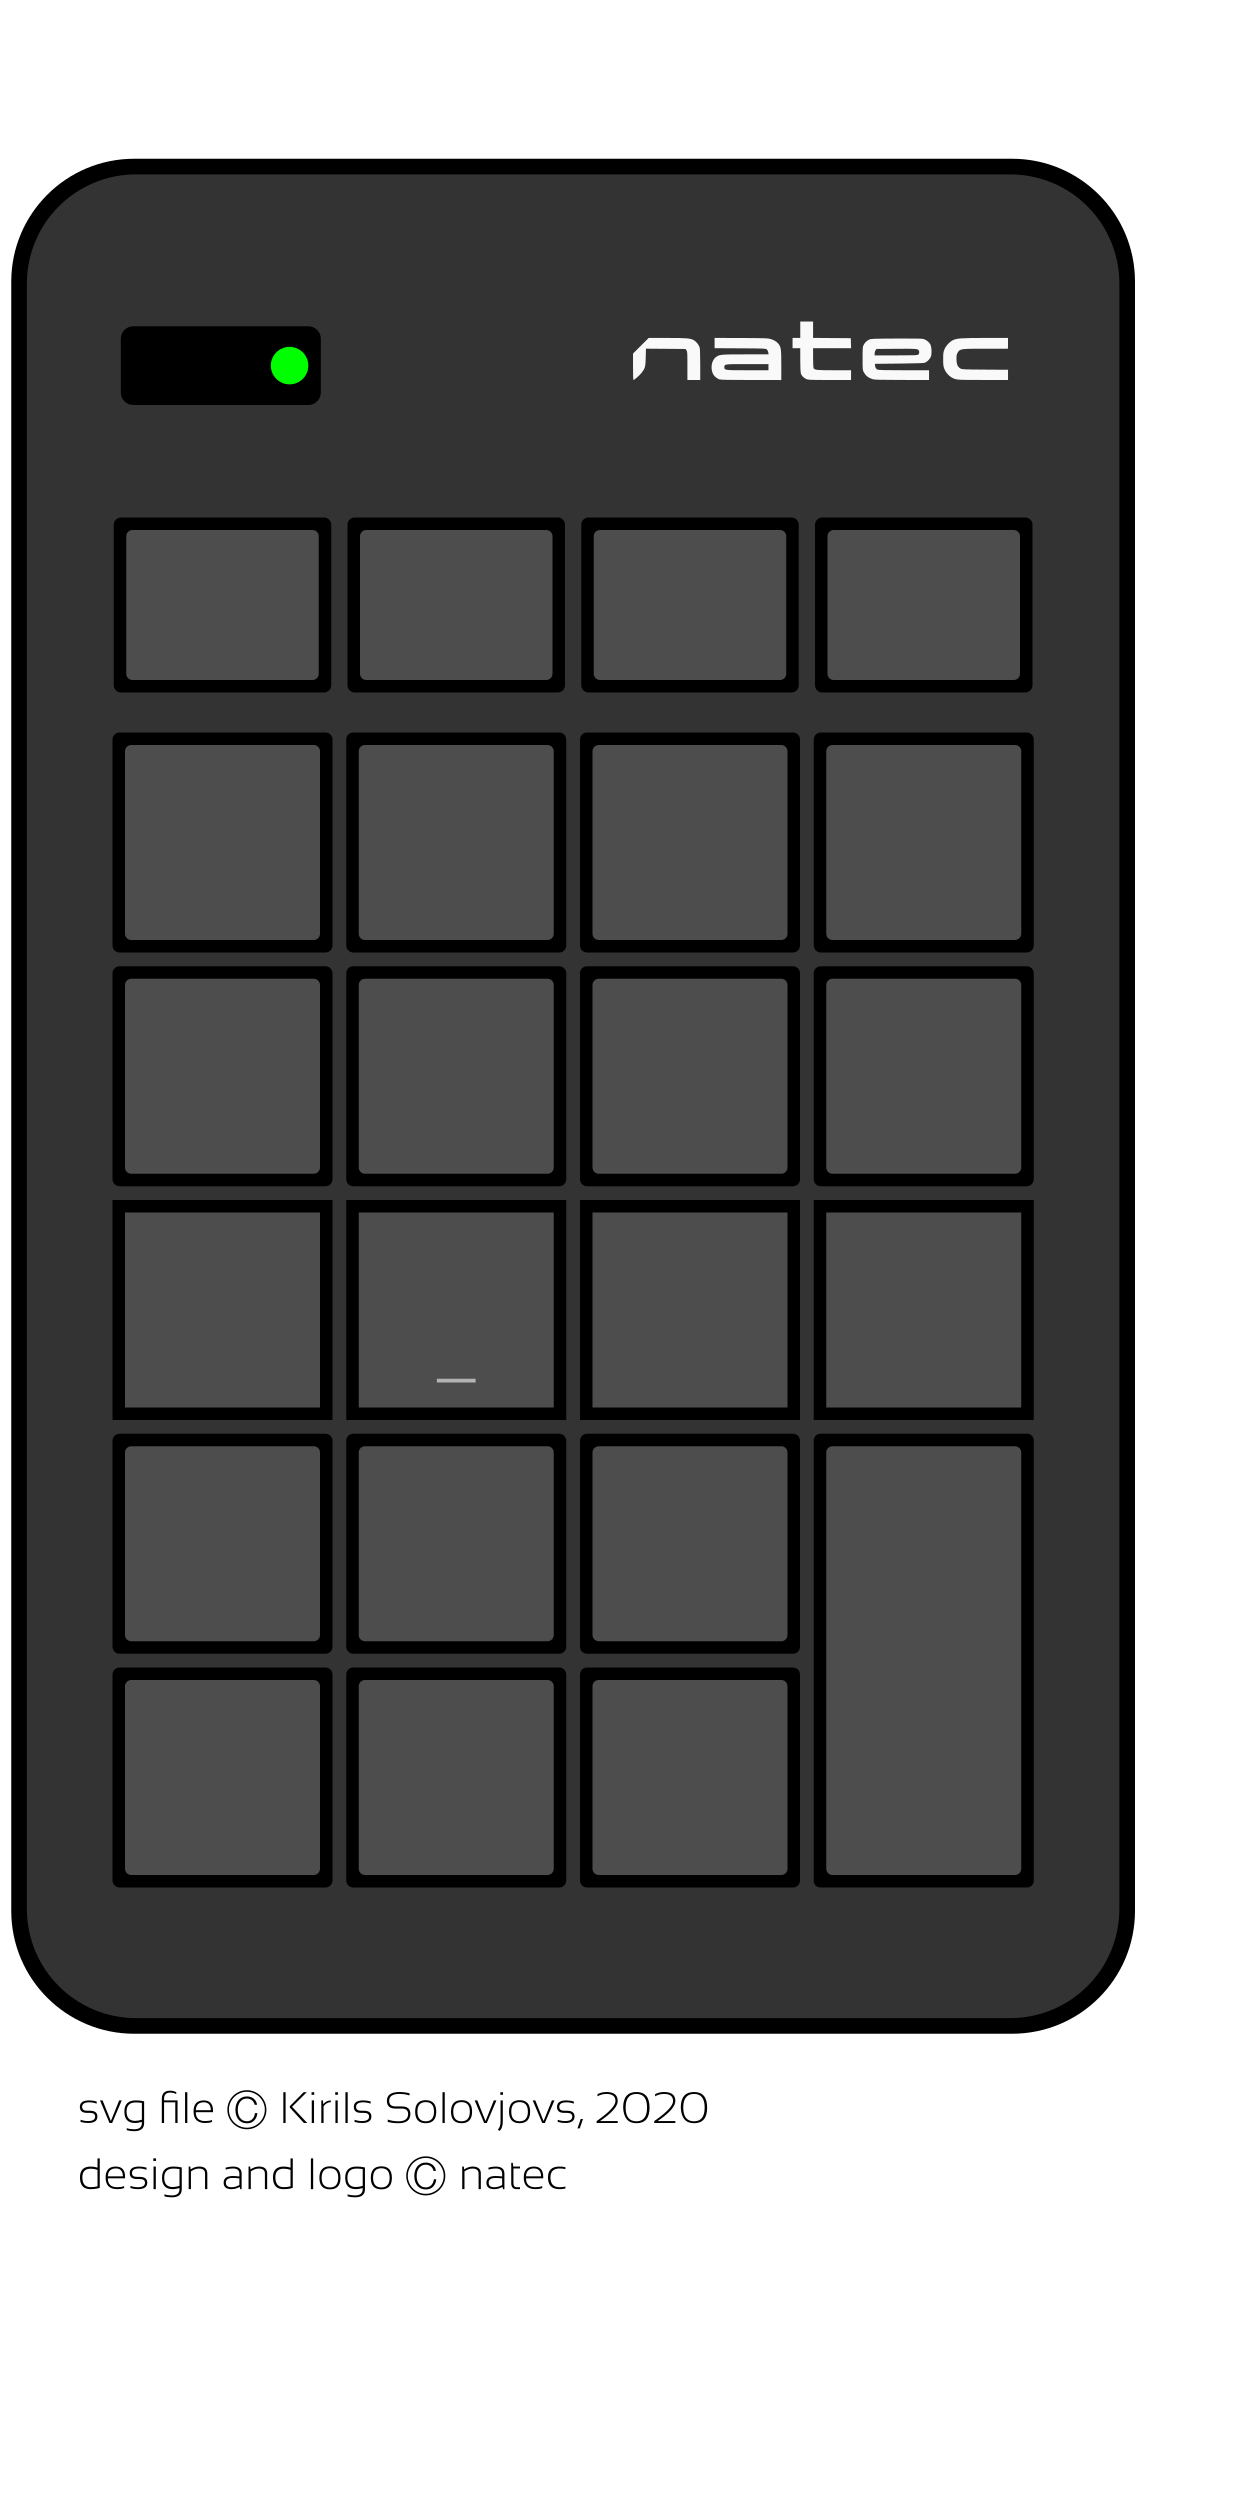
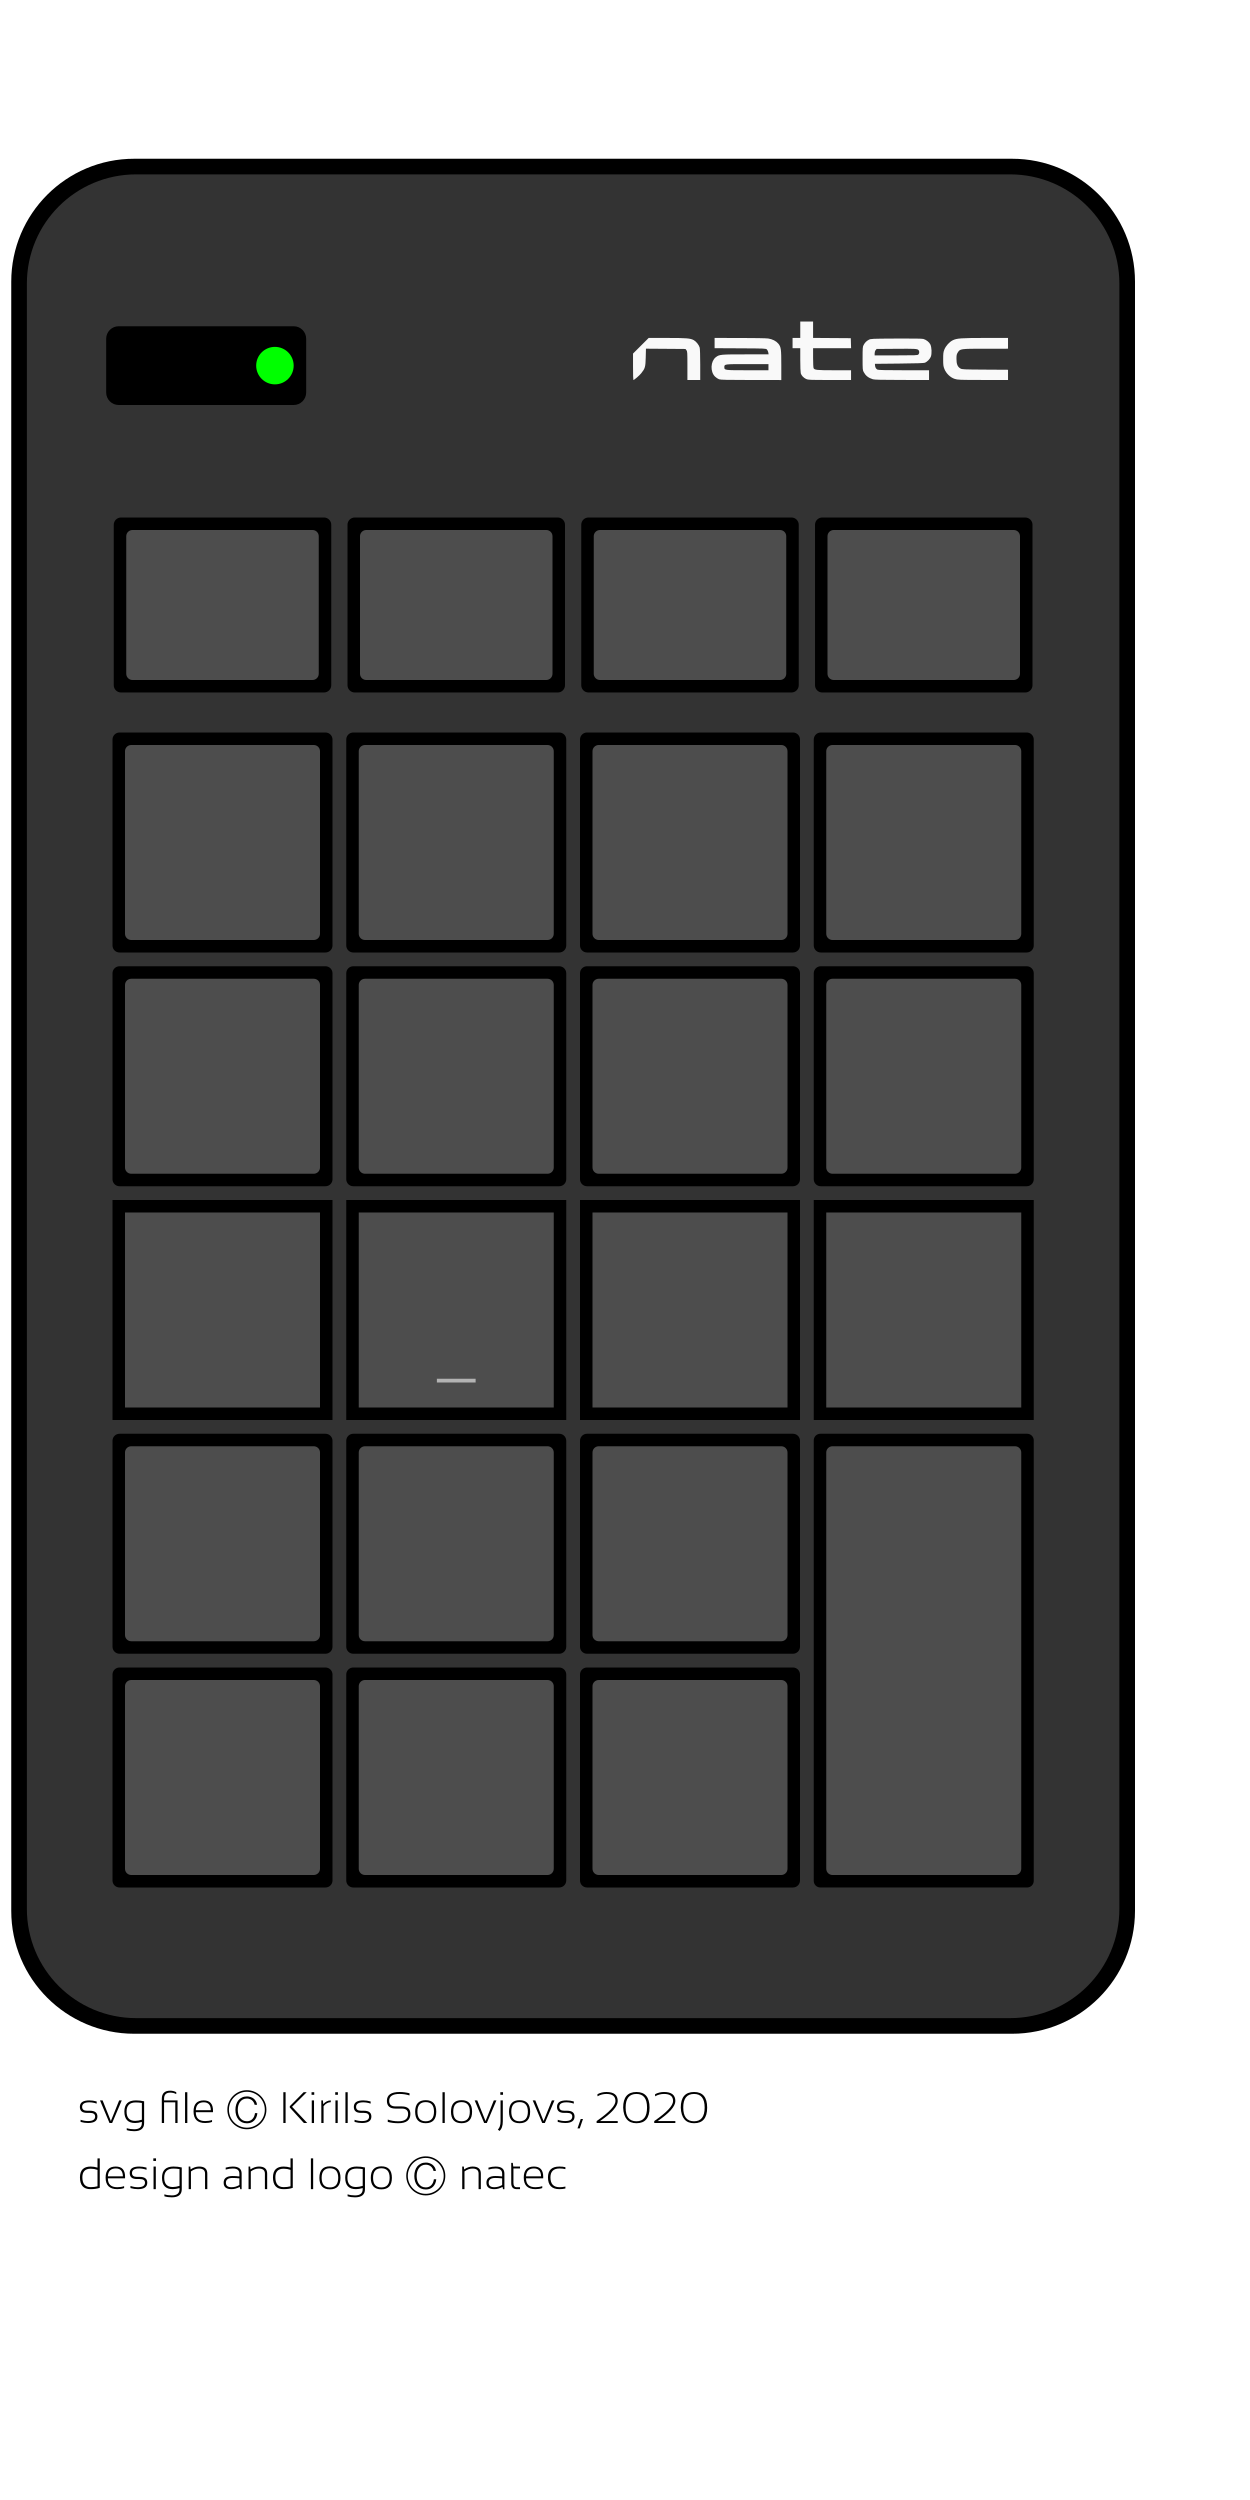
<svg xmlns="http://www.w3.org/2000/svg" width="100mm" height="200mm" viewBox="0 0 100 200" version="1.1" id="svg8">
  <defs id="defs2" />
  <g id="layer1" transform="translate(0,-97)">
    <rect style="opacity:1;fill:#000000;fill-opacity:1;stroke:none;stroke-width:1.557;stroke-linecap:round;stroke-miterlimit:4;stroke-dasharray:none;stroke-dashoffset:0;stroke-opacity:1" id="rect1064" width="89.9" height="150" x="0.9" y="109.7" ry="9.833" />
    <path style="opacity:1;fill:#333333;fill-opacity:1;stroke:none;stroke-width:1.522;stroke-linecap:round;stroke-miterlimit:4;stroke-dasharray:none;stroke-dashoffset:0;stroke-opacity:1" d="m 10.9,110.95 c -4.848,0 -8.75,3.903 -8.75,8.75 V 249.7 c 0,4.848 3.902,8.75 8.75,8.75 h 69.9 c 4.848,0 8.75,-3.902 8.75,-8.75 V 119.7 c 0,-4.848 -3.902,-8.75 -8.75,-8.75 z m -1.217,27.45 H 25.917 c 0.323,0 0.583,0.26 0.583,0.583 v 12.833 c 0,0.323 -0.26,0.583 -0.583,0.583 H 9.683 c -0.323,0 -0.583,-0.26 -0.583,-0.583 v -12.833 c 0,-0.323 0.26,-0.583 0.583,-0.583 z m 18.7,0 h 16.234 c 0.323,0 0.583,0.26 0.583,0.583 v 12.833 c 0,0.323 -0.26,0.583 -0.583,0.583 H 28.383 c -0.323,0 -0.583,-0.26 -0.583,-0.583 v -12.833 c 0,-0.323 0.26,-0.583 0.583,-0.583 z m 18.7,0 h 16.233 c 0.323,0 0.583,0.26 0.583,0.583 v 12.833 c 0,0.323 -0.26,0.583 -0.583,0.583 H 47.083 c -0.323,0 -0.583,-0.26 -0.583,-0.583 v -12.833 c 0,-0.323 0.26,-0.583 0.583,-0.583 z m 18.7,0 H 82.017 c 0.323,0 0.583,0.26 0.583,0.583 v 12.833 c 0,0.323 -0.26,0.583 -0.583,0.583 H 65.784 c -0.323,0 -0.583,-0.26 -0.583,-0.583 v -12.833 c 0,-0.323 0.26,-0.583 0.583,-0.583 z M 9.564,155.6 H 26.036 c 0.313,0 0.564,0.252 0.564,0.564 v 16.472 c 0,0.313 -0.251,0.564 -0.564,0.564 H 9.564 c -0.313,0 -0.564,-0.252 -0.564,-0.564 v -16.472 c 0,-0.313 0.252,-0.564 0.564,-0.564 z m 18.7,0 h 16.472 c 0.313,0 0.564,0.252 0.564,0.564 v 16.472 c 0,0.313 -0.252,0.564 -0.564,0.564 H 28.264 c -0.313,0 -0.564,-0.252 -0.564,-0.564 v -16.472 c 0,-0.313 0.251,-0.564 0.564,-0.564 z m 18.7,0 H 63.436 c 0.313,0 0.564,0.252 0.564,0.564 v 16.472 c 0,0.313 -0.252,0.564 -0.564,0.564 H 46.964 c -0.313,0 -0.564,-0.252 -0.564,-0.564 v -16.472 c 0,-0.313 0.252,-0.564 0.564,-0.564 z m 18.7,0 h 16.472 c 0.313,0 0.564,0.252 0.564,0.564 v 16.472 c 0,0.313 -0.251,0.564 -0.564,0.564 H 65.664 c -0.313,0 -0.564,-0.252 -0.564,-0.564 v -16.472 c 0,-0.313 0.252,-0.564 0.564,-0.564 z M 9.564,174.3 H 26.036 c 0.313,0 0.564,0.252 0.564,0.564 v 16.472 c 0,0.313 -0.251,0.564 -0.564,0.564 H 9.564 c -0.313,0 -0.564,-0.251 -0.564,-0.564 v -16.472 c 0,-0.313 0.252,-0.564 0.564,-0.564 z m 18.7,0 h 16.472 c 0.313,0 0.564,0.252 0.564,0.564 v 16.472 c 0,0.313 -0.252,0.564 -0.564,0.564 H 28.264 c -0.313,0 -0.564,-0.251 -0.564,-0.564 v -16.472 c 0,-0.313 0.251,-0.564 0.564,-0.564 z m 18.7,0 H 63.436 c 0.313,0 0.564,0.252 0.564,0.564 v 16.472 c 0,0.313 -0.252,0.564 -0.564,0.564 H 46.964 c -0.313,0 -0.564,-0.251 -0.564,-0.564 v -16.472 c 0,-0.313 0.252,-0.564 0.564,-0.564 z m 18.7,0 h 16.472 c 0.313,0 0.564,0.252 0.564,0.564 v 16.472 c 0,0.313 -0.251,0.564 -0.564,0.564 H 65.664 c -0.313,0 -0.564,-0.251 -0.564,-0.564 v -16.472 c 0,-0.313 0.252,-0.564 0.564,-0.564 z M 9,193 H 26.6 v 17.6 H 9 Z m 18.7,0 h 17.6 v 17.6 H 27.7 Z m 18.7,0 h 17.6 v 17.6 H 46.4 Z m 18.7,0 h 17.6 v 17.6 H 65.1 Z M 9.564,211.7 H 26.036 c 0.313,0 0.564,0.251 0.564,0.564 v 16.472 c 0,0.313 -0.251,0.564 -0.564,0.564 H 9.564 c -0.313,0 -0.564,-0.252 -0.564,-0.564 v -16.472 c 0,-0.313 0.252,-0.564 0.564,-0.564 z m 18.7,0 h 16.472 c 0.313,0 0.564,0.251 0.564,0.564 v 16.472 c 0,0.313 -0.252,0.564 -0.564,0.564 H 28.264 c -0.313,0 -0.564,-0.252 -0.564,-0.564 v -16.472 c 0,-0.313 0.251,-0.564 0.564,-0.564 z m 18.7,0 H 63.436 c 0.313,0 0.564,0.251 0.564,0.564 v 16.472 c 0,0.313 -0.252,0.564 -0.564,0.564 H 46.964 c -0.313,0 -0.564,-0.252 -0.564,-0.564 v -16.472 c 0,-0.313 0.252,-0.564 0.564,-0.564 z m 18.665,0 h 16.542 c 0.293,0 0.529,0.236 0.529,0.529 v 35.241 c 0,0.293 -0.236,0.529 -0.529,0.529 H 65.629 c -0.293,0 -0.529,-0.236 -0.529,-0.529 v -35.241 c 0,-0.293 0.236,-0.529 0.529,-0.529 z M 9.564,230.4 H 26.036 c 0.313,0 0.564,0.252 0.564,0.564 v 16.472 c 0,0.313 -0.251,0.564 -0.564,0.564 H 9.564 c -0.313,0 -0.564,-0.251 -0.564,-0.564 v -16.472 c 0,-0.313 0.252,-0.564 0.564,-0.564 z m 18.7,0 h 16.472 c 0.313,0 0.564,0.252 0.564,0.564 v 16.472 c 0,0.313 -0.252,0.564 -0.564,0.564 H 28.264 c -0.313,0 -0.564,-0.251 -0.564,-0.564 v -16.472 c 0,-0.313 0.251,-0.564 0.564,-0.564 z m 18.7,0 H 63.436 c 0.313,0 0.564,0.252 0.564,0.564 v 16.472 c 0,0.313 -0.252,0.564 -0.564,0.564 H 46.964 c -0.313,0 -0.564,-0.251 -0.564,-0.564 v -16.472 c 0,-0.313 0.252,-0.564 0.564,-0.564 z" id="rect1064-0" />
    <g id="g1104" style="fill:#4d4d4d" transform="translate(0,49.99995)">
      <g id="g1284" style="fill:#4d4d4d">
        <g id="g1253" style="fill:#4d4d4d">
          <rect ry="0.5" y="181.4" x="10" height="15.6" width="15.6" id="rect815" style="opacity:1;fill:#4d4d4d;fill-opacity:1;stroke:none;stroke-width:0.826;stroke-linecap:round;stroke-miterlimit:4;stroke-dasharray:none;stroke-dashoffset:0;stroke-opacity:1" />
          <rect ry="0.5" y="181.4" x="28.7" height="15.6" width="15.6" id="rect815-3" style="opacity:1;fill:#4d4d4d;fill-opacity:1;stroke:none;stroke-width:0.826;stroke-linecap:round;stroke-miterlimit:4;stroke-dasharray:none;stroke-dashoffset:0;stroke-opacity:1" />
          <rect ry="0.5" y="181.4" x="47.4" height="15.6" width="15.6" id="rect815-6" style="opacity:1;fill:#4d4d4d;fill-opacity:1;stroke:none;stroke-width:0.826;stroke-linecap:round;stroke-miterlimit:4;stroke-dasharray:none;stroke-dashoffset:0;stroke-opacity:1" />
        </g>
        <rect style="opacity:1;fill:#4d4d4d;fill-opacity:1;stroke:none;stroke-width:1.225;stroke-linecap:round;stroke-miterlimit:4;stroke-dasharray:none;stroke-dashoffset:0;stroke-opacity:1" id="rect815-7" width="15.6" height="34.3" x="66.1" y="162.7" ry="0.5" />
        <g id="g1248" style="fill:#4d4d4d">
          <rect ry="0.5" y="162.7" x="10" height="15.6" width="15.6" id="rect815-5" style="opacity:1;fill:#4d4d4d;fill-opacity:1;stroke:none;stroke-width:0.826;stroke-linecap:round;stroke-miterlimit:4;stroke-dasharray:none;stroke-dashoffset:0;stroke-opacity:1" />
          <rect ry="0.5" y="162.7" x="28.7" height="15.6" width="15.6" id="rect815-3-3" style="opacity:1;fill:#4d4d4d;fill-opacity:1;stroke:none;stroke-width:0.826;stroke-linecap:round;stroke-miterlimit:4;stroke-dasharray:none;stroke-dashoffset:0;stroke-opacity:1" />
          <rect ry="0.5" y="162.7" x="47.4" height="15.6" width="15.6" id="rect815-6-5" style="opacity:1;fill:#4d4d4d;fill-opacity:1;stroke:none;stroke-width:0.826;stroke-linecap:round;stroke-miterlimit:4;stroke-dasharray:none;stroke-dashoffset:0;stroke-opacity:1" />
        </g>
        <g style="fill:#4d4d4d" id="g938">
          <rect y="144" x="10" height="15.6" width="15.6" id="rect815-5-2" style="opacity:1;fill:#4d4d4d;fill-opacity:1;stroke:none;stroke-width:0.826;stroke-linecap:round;stroke-miterlimit:4;stroke-dasharray:none;stroke-dashoffset:0;stroke-opacity:1" />
          <rect y="144" x="28.7" height="15.6" width="15.6" id="rect815-3-3-9" style="opacity:1;fill:#4d4d4d;fill-opacity:1;stroke:none;stroke-width:0.826;stroke-linecap:round;stroke-miterlimit:4;stroke-dasharray:none;stroke-dashoffset:0;stroke-opacity:1" />
          <rect y="144" x="47.4" height="15.6" width="15.6" id="rect815-6-5-1" style="opacity:1;fill:#4d4d4d;fill-opacity:1;stroke:none;stroke-width:0.826;stroke-linecap:round;stroke-miterlimit:4;stroke-dasharray:none;stroke-dashoffset:0;stroke-opacity:1" />
          <rect y="144" x="66.1" height="15.6" width="15.6" id="rect815-6-2" style="opacity:1;fill:#4d4d4d;fill-opacity:1;stroke:none;stroke-width:0.826;stroke-linecap:round;stroke-miterlimit:4;stroke-dasharray:none;stroke-dashoffset:0;stroke-opacity:1" />
        </g>
        <g id="g1243" style="fill:#4d4d4d">
          <rect ry="0.5" y="125.3" x="10" height="15.6" width="15.6" id="rect815-5-2-0" style="opacity:1;fill:#4d4d4d;fill-opacity:1;stroke:none;stroke-width:0.826;stroke-linecap:round;stroke-miterlimit:4;stroke-dasharray:none;stroke-dashoffset:0;stroke-opacity:1" />
          <rect ry="0.5" y="125.3" x="28.7" height="15.6" width="15.6" id="rect815-3-3-9-9" style="opacity:1;fill:#4d4d4d;fill-opacity:1;stroke:none;stroke-width:0.826;stroke-linecap:round;stroke-miterlimit:4;stroke-dasharray:none;stroke-dashoffset:0;stroke-opacity:1" />
          <rect ry="0.5" y="125.3" x="47.4" height="15.6" width="15.6" id="rect815-6-5-1-3" style="opacity:1;fill:#4d4d4d;fill-opacity:1;stroke:none;stroke-width:0.826;stroke-linecap:round;stroke-miterlimit:4;stroke-dasharray:none;stroke-dashoffset:0;stroke-opacity:1" />
          <rect ry="0.5" y="125.3" x="66.1" height="15.6" width="15.6" id="rect815-6-2-6" style="opacity:1;fill:#4d4d4d;fill-opacity:1;stroke:none;stroke-width:0.826;stroke-linecap:round;stroke-miterlimit:4;stroke-dasharray:none;stroke-dashoffset:0;stroke-opacity:1" />
        </g>
        <g id="g1237" style="fill:#4d4d4d">
          <rect ry="0.5" y="106.6" x="10" height="15.6" width="15.6" id="rect815-5-2-6" style="opacity:1;fill:#4d4d4d;fill-opacity:1;stroke:none;stroke-width:0.826;stroke-linecap:round;stroke-miterlimit:4;stroke-dasharray:none;stroke-dashoffset:0;stroke-opacity:1" />
          <rect ry="0.5" y="106.6" x="28.7" height="15.6" width="15.6" id="rect815-3-3-9-2" style="opacity:1;fill:#4d4d4d;fill-opacity:1;stroke:none;stroke-width:0.826;stroke-linecap:round;stroke-miterlimit:4;stroke-dasharray:none;stroke-dashoffset:0;stroke-opacity:1" />
          <rect ry="0.5" y="106.6" x="47.4" height="15.6" width="15.6" id="rect815-6-5-1-6" style="opacity:1;fill:#4d4d4d;fill-opacity:1;stroke:none;stroke-width:0.826;stroke-linecap:round;stroke-miterlimit:4;stroke-dasharray:none;stroke-dashoffset:0;stroke-opacity:1" />
          <rect ry="0.5" y="106.6" x="66.1" height="15.6" width="15.6" id="rect815-6-2-1" style="opacity:1;fill:#4d4d4d;fill-opacity:1;stroke:none;stroke-width:0.826;stroke-linecap:round;stroke-miterlimit:4;stroke-dasharray:none;stroke-dashoffset:0;stroke-opacity:1" />
        </g>
        <g id="g1231" style="fill:#4d4d4d">
          <rect ry="0.5" y="89.4" x="10.1" height="12" width="15.4" id="rect815-5-2-6-8" style="opacity:1;fill:#4d4d4d;fill-opacity:1;stroke:none;stroke-width:0.72;stroke-linecap:round;stroke-miterlimit:4;stroke-dasharray:none;stroke-dashoffset:0;stroke-opacity:1" />
          <rect ry="0.5" y="89.4" x="28.8" height="12" width="15.4" id="rect815-5-2-6-8-7" style="opacity:1;fill:#4d4d4d;fill-opacity:1;stroke:none;stroke-width:0.72;stroke-linecap:round;stroke-miterlimit:4;stroke-dasharray:none;stroke-dashoffset:0;stroke-opacity:1" />
          <rect ry="0.5" y="89.4" x="47.5" height="12" width="15.4" id="rect815-5-2-6-8-9" style="opacity:1;fill:#4d4d4d;fill-opacity:1;stroke:none;stroke-width:0.72;stroke-linecap:round;stroke-miterlimit:4;stroke-dasharray:none;stroke-dashoffset:0;stroke-opacity:1" />
          <rect ry="0.5" y="89.4" x="66.2" height="12" width="15.4" id="rect815-5-2-6-8-2" style="opacity:1;fill:#4d4d4d;fill-opacity:1;stroke:none;stroke-width:0.72;stroke-linecap:round;stroke-miterlimit:4;stroke-dasharray:none;stroke-dashoffset:0;stroke-opacity:1" />
        </g>
      </g>
    </g>
    <path style="fill:#f9f9f9;stroke-width:0.041" d="m 50.642,126.343 v -1.057 l 0.626,-0.625 0.626,-0.625 h 1.474 c 1.552,0 1.868,0.026 2.137,0.177 0.193,0.108 0.412,0.384 0.47,0.593 0.025,0.089 0.043,0.659 0.043,1.374 l 1.56e-4,1.221 h -0.513 -0.513 v -1.145 c 0,-1.066 -0.005,-1.151 -0.078,-1.241 l -0.078,-0.097 -1.58,-0.012 -1.58,-0.012 -0.017,0.689 c -0.019,0.777 -0.05,0.888 -0.355,1.272 -0.151,0.19 -0.564,0.545 -0.635,0.545 -0.015,0 -0.027,-0.476 -0.027,-1.057 z m 6.879,0.997 c -0.088,-0.031 -0.232,-0.127 -0.32,-0.213 -0.397,-0.388 -0.361,-1.227 0.067,-1.553 0.283,-0.216 0.374,-0.225 2.374,-0.225 h 1.846 l -0.025,-0.151 c -0.014,-0.083 -0.063,-0.189 -0.109,-0.236 -0.083,-0.083 -0.127,-0.085 -2.135,-0.096 l -2.051,-0.011 v -0.409 -0.409 l 2.001,7.8e-4 c 1.108,4.7e-4 2.127,0.019 2.284,0.042 0.334,0.048 0.641,0.203 0.81,0.408 0.218,0.263 0.241,0.429 0.241,1.732 v 1.183 l -2.411,-0.002 c -1.946,-0.001 -2.442,-0.013 -2.57,-0.059 z m 3.956,-0.966 v -0.246 h -1.69 c -1.86,0 -1.84,-0.003 -1.84,0.25 0,0.24 0.014,0.242 1.856,0.242 h 1.673 z m 3.016,0.948 c -0.209,-0.097 -0.38,-0.279 -0.432,-0.459 -0.022,-0.077 -0.04,-0.561 -0.04,-1.074 v -0.934 H 63.713 63.405 v -0.41 -0.41 h 0.308 0.308 v -0.657 -0.657 h 0.513 0.513 v 0.656 0.656 l 1.508,0.011 1.508,0.011 0.012,0.4 0.012,0.4 h -1.52 -1.52 v 0.762 c 0,0.419 0.018,0.796 0.04,0.837 0.079,0.148 0.259,0.166 1.649,0.166 h 1.348 v 0.39 0.39 l -1.713,-9.5e-4 c -1.58,-7.8e-4 -1.726,-0.007 -1.878,-0.077 z m 5.335,0.02 c -0.359,-0.114 -0.575,-0.284 -0.733,-0.578 -0.083,-0.155 -0.088,-0.222 -0.088,-1.088 0,-0.823 0.008,-0.939 0.077,-1.067 0.108,-0.202 0.226,-0.322 0.416,-0.425 0.161,-0.086 0.206,-0.089 2.186,-0.1 1.299,-0.007 2.078,0.003 2.179,0.031 0.225,0.06 0.472,0.253 0.562,0.438 0.11,0.225 0.131,0.744 0.041,0.98 -0.071,0.185 -0.277,0.398 -0.468,0.484 -0.076,0.034 -0.686,0.055 -2.058,0.069 l -1.949,0.021 0.009,0.123 c 0.012,0.169 0.084,0.29 0.203,0.344 0.069,0.031 0.724,0.046 2.109,0.046 h 2.009 v 0.39 0.39 l -2.165,-0.003 c -1.625,-0.002 -2.206,-0.016 -2.329,-0.055 z m 3.639,-1.98 c 0.091,-0.083 0.098,-0.273 0.012,-0.358 -0.103,-0.103 -0.261,-0.112 -1.839,-0.099 l -1.512,0.012 -0.078,0.097 c -0.047,0.058 -0.078,0.161 -0.078,0.257 v 0.16 h 1.71 c 1.534,0 1.718,-0.007 1.785,-0.068 z m 2.91,1.95 c -0.347,-0.11 -0.683,-0.433 -0.826,-0.795 -0.085,-0.215 -0.098,-0.314 -0.098,-0.779 0,-0.458 0.013,-0.566 0.093,-0.768 0.12,-0.301 0.404,-0.616 0.676,-0.749 0.326,-0.16 0.676,-0.184 2.624,-0.186 l 1.795,-0.001 v 0.431 0.431 l -1.795,9.5e-4 c -2.033,0.001 -2.037,0.002 -2.23,0.312 -0.084,0.135 -0.099,0.211 -0.099,0.508 0,0.411 0.089,0.628 0.312,0.759 0.133,0.078 0.225,0.083 1.976,0.094 l 1.837,0.012 v 0.409 0.409 l -2.001,-0.002 c -1.894,-0.002 -2.015,-0.007 -2.264,-0.086 z" id="path1132" />
-     <rect style="opacity:1;fill:#000000;fill-opacity:1;stroke:none;stroke-width:1.307;stroke-linecap:round;stroke-miterlimit:4;stroke-dasharray:none;stroke-dashoffset:0;stroke-opacity:1" id="rect1134" width="16" height="6.3" x="9.666" y="123.1" ry="1" />
+     <rect style="opacity:1;fill:#000000;fill-opacity:1;stroke:none;stroke-width:1.307;stroke-linecap:round;stroke-miterlimit:4;stroke-dasharray:none;stroke-dashoffset:0;stroke-opacity:1" id="rect1134" width="16" height="6.3" x="8.494" y="123.1" ry="1" />
    <g aria-label="svg file Ⓒ Kirils Solovjovs, 2020 design and logo Ⓒ natec" style="font-style:normal;font-weight:normal;font-size:10.583px;line-height:100%;font-family:sans-serif;text-align:center;letter-spacing:0px;word-spacing:0px;text-anchor:middle;fill:#000000;fill-opacity:1;stroke:none;stroke-width:0.265px;stroke-linecap:butt;stroke-linejoin:miter;stroke-opacity:1" id="text1138" transform="translate(2.004522,20.86757)">
      <g id="g1400">
        <g id="g1448" transform="translate(-112.6369,49.70387)">
          <path d="m 117.08,196.183 v -0.172 q 0.301,0.103 0.593,0.103 0.57,0 0.57,-0.362 0,-0.293 -0.422,-0.293 h -0.231 q -0.568,0 -0.568,-0.482 0,-0.517 0.753,-0.517 0.289,0 0.591,0.086 v 0.172 q -0.301,-0.103 -0.591,-0.103 -0.572,0 -0.572,0.362 0,0.31 0.388,0.31 h 0.231 q 0.603,0 0.603,0.465 0,0.517 -0.751,0.517 -0.291,0 -0.593,-0.086 z" style="font-style:normal;font-variant:normal;font-weight:normal;font-stretch:normal;font-size:3.528px;line-height:0px;font-family:'Sansation Light';-inkscape-font-specification:'Sansation Light, ';text-align:start;text-anchor:start;stroke-width:0.265px" id="path1261" />
          <path d="m 118.633,194.461 h 0.207 l 0.661,1.652 0.665,-1.652 h 0.207 l -0.77,1.809 h -0.21 z" style="font-style:normal;font-variant:normal;font-weight:normal;font-stretch:normal;font-size:3.528px;line-height:0px;font-family:'Sansation Light';-inkscape-font-specification:'Sansation Light, ';text-align:start;text-anchor:start;stroke-width:0.265px" id="path1263" />
          <path d="m 121.982,194.664 q -0.25,-0.041 -0.491,-0.041 -0.732,0 -0.732,0.729 0,0.746 0.684,0.746 0.248,0 0.539,-0.093 z m 0.181,1.605 q 0,0.655 -0.798,0.655 -0.334,0 -0.593,-0.086 v -0.155 q 0.264,0.086 0.596,0.086 0.613,0 0.613,-0.5 v -0.086 q -0.307,0.086 -0.541,0.086 -0.858,0 -0.858,-0.915 0,-0.894 0.922,-0.894 0.35,0 0.658,0.074 z" style="font-style:normal;font-variant:normal;font-weight:normal;font-stretch:normal;font-size:3.528px;line-height:0px;font-family:'Sansation Light';-inkscape-font-specification:'Sansation Light, ';text-align:start;text-anchor:start;stroke-width:0.265px" id="path1265" />
          <path d="m 124.836,194.461 v 1.809 h -0.181 v -1.654 h -0.897 v 1.654 h -0.181 v -1.931 q 0,-0.656 0.675,-0.656 0.257,0 0.481,0.121 v 0.155 q -0.214,-0.121 -0.482,-0.121 -0.493,0 -0.493,0.487 v 0.136 z" style="font-style:normal;font-variant:normal;font-weight:normal;font-stretch:normal;font-size:3.528px;line-height:0px;font-family:'Sansation Light';-inkscape-font-specification:'Sansation Light, ';text-align:start;text-anchor:start;stroke-width:0.265px" id="path1267" />
          <path d="m 125.618,193.806 v 2.463 h -0.181 v -2.463 z" style="font-style:normal;font-variant:normal;font-weight:normal;font-stretch:normal;font-size:3.528px;line-height:0px;font-family:'Sansation Light';-inkscape-font-specification:'Sansation Light, ';text-align:start;text-anchor:start;stroke-width:0.265px" id="path1269" />
          <path d="m 126.931,194.461 q 0.742,0 0.742,0.822 0,0.059 -0.003,0.122 h -1.373 q 0,0.71 0.751,0.71 0.308,0 0.548,-0.086 v 0.155 q -0.239,0.086 -0.548,0.086 -0.932,0 -0.932,-0.925 0,-0.884 0.815,-0.884 z m -0.634,0.782 h 1.202 q -0.01,-0.63 -0.568,-0.63 -0.603,0 -0.634,0.63 z" style="font-style:normal;font-variant:normal;font-weight:normal;font-stretch:normal;font-size:3.528px;line-height:0px;font-family:'Sansation Light';-inkscape-font-specification:'Sansation Light, ';text-align:start;text-anchor:start;stroke-width:0.265px" id="path1271" />
          <path d="m 131.222,195.479 q -0.018,0.187 -0.085,0.339 -0.067,0.148 -0.173,0.254 -0.106,0.106 -0.25,0.166 -0.145,0.056 -0.321,0.056 -0.229,0 -0.402,-0.081 -0.173,-0.085 -0.289,-0.229 -0.116,-0.145 -0.176,-0.339 -0.06,-0.198 -0.06,-0.427 0,-0.226 0.06,-0.423 0.06,-0.198 0.176,-0.342 0.12,-0.145 0.293,-0.226 0.173,-0.085 0.399,-0.085 0.145,0 0.279,0.046 0.138,0.042 0.247,0.127 0.109,0.085 0.183,0.212 0.074,0.123 0.092,0.286 h -0.191 q -0.025,-0.12 -0.085,-0.212 -0.056,-0.095 -0.138,-0.159 -0.081,-0.064 -0.18,-0.095 -0.099,-0.035 -0.208,-0.035 -0.198,0 -0.339,0.078 -0.138,0.078 -0.229,0.208 -0.088,0.127 -0.131,0.289 -0.039,0.162 -0.039,0.332 0,0.169 0.039,0.335 0.042,0.162 0.131,0.289 0.088,0.127 0.229,0.208 0.141,0.078 0.339,0.078 0.138,0 0.247,-0.049 0.113,-0.049 0.194,-0.138 0.081,-0.088 0.131,-0.205 0.049,-0.12 0.067,-0.258 z m 0.596,-0.272 q 0,-0.296 -0.113,-0.557 -0.113,-0.265 -0.307,-0.459 -0.194,-0.194 -0.459,-0.307 -0.261,-0.113 -0.557,-0.113 -0.296,0 -0.561,0.113 -0.261,0.113 -0.455,0.307 -0.194,0.194 -0.307,0.459 -0.113,0.261 -0.113,0.557 0,0.296 0.113,0.561 0.113,0.261 0.307,0.455 0.194,0.194 0.455,0.307 0.265,0.113 0.561,0.113 0.296,0 0.557,-0.113 0.265,-0.113 0.459,-0.307 0.194,-0.194 0.307,-0.455 0.113,-0.265 0.113,-0.561 z m 0.127,0 q 0,0.325 -0.123,0.61 -0.123,0.282 -0.335,0.494 -0.212,0.212 -0.497,0.335 -0.282,0.123 -0.607,0.123 -0.325,0 -0.61,-0.123 -0.282,-0.123 -0.494,-0.335 -0.212,-0.212 -0.335,-0.494 -0.123,-0.286 -0.123,-0.61 0,-0.325 0.123,-0.607 0.123,-0.286 0.335,-0.497 0.212,-0.212 0.494,-0.335 0.286,-0.123 0.61,-0.123 0.325,0 0.607,0.123 0.286,0.123 0.497,0.335 0.212,0.212 0.335,0.497 0.123,0.282 0.123,0.607 z" style="font-style:normal;font-variant:normal;font-weight:normal;font-stretch:normal;font-size:3.528px;line-height:0px;font-family:'Sansation Light';-inkscape-font-specification:'Sansation Light, ';text-align:start;text-anchor:start;stroke-width:0.265px" id="path1273" />
          <path d="m 133.48,193.806 v 2.463 h -0.181 v -2.463 z m 1.69,0 -1.173,1.166 1.214,1.297 h -0.27 l -1.125,-1.237 v -0.107 l 1.106,-1.12 z" style="font-style:normal;font-variant:normal;font-weight:normal;font-stretch:normal;font-size:3.528px;line-height:0px;font-family:'Sansation Light';-inkscape-font-specification:'Sansation Light, ';text-align:start;text-anchor:start;stroke-width:0.265px" id="path1275" />
          <path d="m 135.771,193.806 v 0.207 h -0.215 v -0.207 z m -0.017,0.655 v 1.809 h -0.181 v -1.809 z" style="font-style:normal;font-variant:normal;font-weight:normal;font-stretch:normal;font-size:3.528px;line-height:0px;font-family:'Sansation Light';-inkscape-font-specification:'Sansation Light, ';text-align:start;text-anchor:start;stroke-width:0.265px" id="path1277" />
          <path d="m 136.338,196.269 v -1.809 h 0.129 l 0.022,0.3 q 0.272,-0.3 0.606,-0.3 v 0.145 q -0.324,0 -0.577,0.315 v 1.349 z" style="font-style:normal;font-variant:normal;font-weight:normal;font-stretch:normal;font-size:3.528px;line-height:0px;font-family:'Sansation Light';-inkscape-font-specification:'Sansation Light, ';text-align:start;text-anchor:start;stroke-width:0.265px" id="path1279" />
          <path d="m 137.666,193.806 v 0.207 h -0.215 v -0.207 z m -0.017,0.655 v 1.809 h -0.181 v -1.809 z" style="font-style:normal;font-variant:normal;font-weight:normal;font-stretch:normal;font-size:3.528px;line-height:0px;font-family:'Sansation Light';-inkscape-font-specification:'Sansation Light, ';text-align:start;text-anchor:start;stroke-width:0.265px" id="path1281" />
          <path d="m 138.448,193.806 v 2.463 h -0.181 v -2.463 z" style="font-style:normal;font-variant:normal;font-weight:normal;font-stretch:normal;font-size:3.528px;line-height:0px;font-family:'Sansation Light';-inkscape-font-specification:'Sansation Light, ';text-align:start;text-anchor:start;stroke-width:0.265px" id="path1283" />
          <path d="m 138.997,196.183 v -0.172 q 0.301,0.103 0.593,0.103 0.57,0 0.57,-0.362 0,-0.293 -0.422,-0.293 h -0.231 q -0.568,0 -0.568,-0.482 0,-0.517 0.753,-0.517 0.289,0 0.591,0.086 v 0.172 q -0.301,-0.103 -0.591,-0.103 -0.572,0 -0.572,0.362 0,0.31 0.388,0.31 h 0.231 q 0.603,0 0.603,0.465 0,0.517 -0.751,0.517 -0.291,0 -0.593,-0.086 z" style="font-style:normal;font-variant:normal;font-weight:normal;font-stretch:normal;font-size:3.528px;line-height:0px;font-family:'Sansation Light';-inkscape-font-specification:'Sansation Light, ';text-align:start;text-anchor:start;stroke-width:0.265px" id="path1285" />
          <path d="m 141.654,196.183 v -0.189 q 0.388,0.138 0.854,0.138 0.773,0 0.773,-0.586 0,-0.431 -0.503,-0.431 h -0.506 q -0.687,0 -0.687,-0.62 0,-0.706 1.008,-0.706 0.413,0 0.801,0.103 v 0.172 q -0.388,-0.121 -0.801,-0.121 -0.827,0 -0.827,0.551 0,0.448 0.506,0.448 h 0.506 q 0.684,0 0.684,0.603 0,0.741 -0.954,0.741 -0.467,0 -0.854,-0.103 z" style="font-style:normal;font-variant:normal;font-weight:normal;font-stretch:normal;font-size:3.528px;line-height:0px;font-family:'Sansation Light';-inkscape-font-specification:'Sansation Light, ';text-align:start;text-anchor:start;stroke-width:0.265px" id="path1287" />
          <path d="m 144.026,195.358 q 0,0.773 0.663,0.773 0.663,0 0.663,-0.773 0,-0.76 -0.663,-0.76 -0.663,0 -0.663,0.76 z m -0.181,0.007 q 0,-0.922 0.844,-0.922 0.844,0 0.844,0.922 0,0.92 -0.844,0.92 -0.841,0 -0.844,-0.92 z" style="font-style:normal;font-variant:normal;font-weight:normal;font-stretch:normal;font-size:3.528px;line-height:0px;font-family:'Sansation Light';-inkscape-font-specification:'Sansation Light, ';text-align:start;text-anchor:start;stroke-width:0.265px" id="path1289" />
          <path d="m 146.213,193.806 v 2.463 h -0.181 v -2.463 z" style="font-style:normal;font-variant:normal;font-weight:normal;font-stretch:normal;font-size:3.528px;line-height:0px;font-family:'Sansation Light';-inkscape-font-specification:'Sansation Light, ';text-align:start;text-anchor:start;stroke-width:0.265px" id="path1291" />
          <path d="m 146.892,195.358 q 0,0.773 0.663,0.773 0.663,0 0.663,-0.773 0,-0.76 -0.663,-0.76 -0.663,0 -0.663,0.76 z m -0.181,0.007 q 0,-0.922 0.844,-0.922 0.844,0 0.844,0.922 0,0.92 -0.844,0.92 -0.841,0 -0.844,-0.92 z" style="font-style:normal;font-variant:normal;font-weight:normal;font-stretch:normal;font-size:3.528px;line-height:0px;font-family:'Sansation Light';-inkscape-font-specification:'Sansation Light, ';text-align:start;text-anchor:start;stroke-width:0.265px" id="path1293" />
          <path d="m 148.606,194.461 h 0.207 l 0.661,1.652 0.665,-1.652 h 0.207 l -0.77,1.809 h -0.21 z" style="font-style:normal;font-variant:normal;font-weight:normal;font-stretch:normal;font-size:3.528px;line-height:0px;font-family:'Sansation Light';-inkscape-font-specification:'Sansation Light, ';text-align:start;text-anchor:start;stroke-width:0.265px" id="path1295" />
          <path d="m 150.874,193.806 v 0.207 h -0.215 v -0.207 z m -0.017,0.655 v 1.671 q 0,0.548 -0.267,0.772 l -0.129,-0.112 q 0.215,-0.198 0.215,-0.66 v -1.671 z" style="font-style:normal;font-variant:normal;font-weight:normal;font-stretch:normal;font-size:3.528px;line-height:0px;font-family:'Sansation Light';-inkscape-font-specification:'Sansation Light, ';text-align:start;text-anchor:start;stroke-width:0.265px" id="path1297" />
          <path d="m 151.536,195.358 q 0,0.773 0.663,0.773 0.663,0 0.663,-0.773 0,-0.76 -0.663,-0.76 -0.663,0 -0.663,0.76 z m -0.181,0.007 q 0,-0.922 0.844,-0.922 0.844,0 0.844,0.922 0,0.92 -0.844,0.92 -0.841,0 -0.844,-0.92 z" style="font-style:normal;font-variant:normal;font-weight:normal;font-stretch:normal;font-size:3.528px;line-height:0px;font-family:'Sansation Light';-inkscape-font-specification:'Sansation Light, ';text-align:start;text-anchor:start;stroke-width:0.265px" id="path1299" />
          <path d="m 153.25,194.461 h 0.207 l 0.661,1.652 0.665,-1.652 h 0.207 l -0.77,1.809 h -0.21 z" style="font-style:normal;font-variant:normal;font-weight:normal;font-stretch:normal;font-size:3.528px;line-height:0px;font-family:'Sansation Light';-inkscape-font-specification:'Sansation Light, ';text-align:start;text-anchor:start;stroke-width:0.265px" id="path1301" />
          <path d="m 155.251,196.183 v -0.172 q 0.301,0.103 0.593,0.103 0.57,0 0.57,-0.362 0,-0.293 -0.422,-0.293 h -0.231 q -0.568,0 -0.568,-0.482 0,-0.517 0.753,-0.517 0.289,0 0.591,0.086 v 0.172 q -0.301,-0.103 -0.591,-0.103 -0.572,0 -0.572,0.362 0,0.31 0.388,0.31 h 0.231 q 0.603,0 0.603,0.465 0,0.517 -0.751,0.517 -0.291,0 -0.593,-0.086 z" style="font-style:normal;font-variant:normal;font-weight:normal;font-stretch:normal;font-size:3.528px;line-height:0px;font-family:'Sansation Light';-inkscape-font-specification:'Sansation Light, ';text-align:start;text-anchor:start;stroke-width:0.265px" id="path1303" />
          <path d="m 157.27,195.951 -0.258,0.749 h -0.181 l 0.258,-0.749 z" style="font-style:normal;font-variant:normal;font-weight:normal;font-stretch:normal;font-size:3.528px;line-height:0px;font-family:'Sansation Light';-inkscape-font-specification:'Sansation Light, ';text-align:start;text-anchor:start;stroke-width:0.265px" id="path1305" />
          <path d="m 158.362,196.269 v -0.155 q 1.507,-1.046 1.507,-1.602 0,-0.568 -0.723,-0.568 -0.379,0 -0.715,0.189 v -0.172 q 0.336,-0.172 0.715,-0.172 0.904,0 0.904,0.723 0,0.637 -1.419,1.602 h 1.419 v 0.155 z" style="font-style:normal;font-variant:normal;font-weight:normal;font-stretch:normal;font-size:3.528px;line-height:0px;font-family:'Sansation Light';-inkscape-font-specification:'Sansation Light, ';text-align:start;text-anchor:start;stroke-width:0.265px" id="path1307" />
          <path d="m 160.683,195.031 q 0,1.101 0.866,1.101 0.847,0 0.847,-1.101 0,-1.087 -0.847,-1.087 -0.866,0 -0.866,1.087 z m -0.198,0.01 q 0,-1.252 1.065,-1.252 1.046,0 1.046,1.252 0,1.245 -1.046,1.245 -1.009,0 -1.065,-1.245 z" style="font-style:normal;font-variant:normal;font-weight:normal;font-stretch:normal;font-size:3.528px;line-height:0px;font-family:'Sansation Light';-inkscape-font-specification:'Sansation Light, ';text-align:start;text-anchor:start;stroke-width:0.265px" id="path1309" />
          <path d="m 162.972,196.269 v -0.155 q 1.507,-1.046 1.507,-1.602 0,-0.568 -0.723,-0.568 -0.379,0 -0.715,0.189 v -0.172 q 0.336,-0.172 0.715,-0.172 0.904,0 0.904,0.723 0,0.637 -1.419,1.602 h 1.419 v 0.155 z" style="font-style:normal;font-variant:normal;font-weight:normal;font-stretch:normal;font-size:3.528px;line-height:0px;font-family:'Sansation Light';-inkscape-font-specification:'Sansation Light, ';text-align:start;text-anchor:start;stroke-width:0.265px" id="path1311" />
          <path d="m 165.292,195.031 q 0,1.101 0.866,1.101 0.847,0 0.847,-1.101 0,-1.087 -0.847,-1.087 -0.866,0 -0.866,1.087 z m -0.198,0.01 q 0,-1.252 1.065,-1.252 1.046,0 1.046,1.252 0,1.245 -1.046,1.245 -1.009,0 -1.065,-1.245 z" style="font-style:normal;font-variant:normal;font-weight:normal;font-stretch:normal;font-size:3.528px;line-height:0px;font-family:'Sansation Light';-inkscape-font-specification:'Sansation Light, ';text-align:start;text-anchor:start;stroke-width:0.265px" id="path1313" />
          <path d="m 118.432,200.018 q -0.262,-0.093 -0.544,-0.093 -0.667,0 -0.667,0.684 0,0.791 0.667,0.791 0.282,0 0.544,-0.067 z m 0.181,1.435 q -0.295,0.109 -0.742,0.109 -0.842,0 -0.842,-0.941 0,-0.868 0.858,-0.868 0.269,0 0.546,0.086 v -0.741 h 0.181 z" style="font-style:normal;font-variant:normal;font-weight:normal;font-stretch:normal;font-size:3.528px;line-height:0px;font-family:'Sansation Light';-inkscape-font-specification:'Sansation Light, ';text-align:start;text-anchor:start;stroke-width:0.265px" id="path1315" />
          <path d="m 119.896,199.752 q 0.742,0 0.742,0.822 0,0.059 -0.003,0.122 h -1.373 q 0,0.71 0.751,0.71 0.308,0 0.548,-0.086 v 0.155 q -0.239,0.086 -0.548,0.086 -0.932,0 -0.932,-0.925 0,-0.884 0.815,-0.884 z m -0.634,0.782 h 1.202 q -0.01,-0.63 -0.568,-0.63 -0.603,0 -0.634,0.63 z" style="font-style:normal;font-variant:normal;font-weight:normal;font-stretch:normal;font-size:3.528px;line-height:0px;font-family:'Sansation Light';-inkscape-font-specification:'Sansation Light, ';text-align:start;text-anchor:start;stroke-width:0.265px" id="path1317" />
          <path d="m 121.069,201.475 v -0.172 q 0.301,0.103 0.593,0.103 0.57,0 0.57,-0.362 0,-0.293 -0.422,-0.293 h -0.231 q -0.568,0 -0.568,-0.482 0,-0.517 0.753,-0.517 0.289,0 0.591,0.086 v 0.172 q -0.301,-0.103 -0.591,-0.103 -0.572,0 -0.572,0.362 0,0.31 0.388,0.31 h 0.231 q 0.603,0 0.603,0.465 0,0.517 -0.751,0.517 -0.291,0 -0.593,-0.086 z" style="font-style:normal;font-variant:normal;font-weight:normal;font-stretch:normal;font-size:3.528px;line-height:0px;font-family:'Sansation Light';-inkscape-font-specification:'Sansation Light, ';text-align:start;text-anchor:start;stroke-width:0.265px" id="path1319" />
          <path d="m 123.114,199.098 v 0.207 h -0.215 v -0.207 z m -0.017,0.655 v 1.809 h -0.181 v -1.809 z" style="font-style:normal;font-variant:normal;font-weight:normal;font-stretch:normal;font-size:3.528px;line-height:0px;font-family:'Sansation Light';-inkscape-font-specification:'Sansation Light, ';text-align:start;text-anchor:start;stroke-width:0.265px" id="path1321" />
          <path d="m 124.993,199.956 q -0.25,-0.041 -0.491,-0.041 -0.732,0 -0.732,0.729 0,0.746 0.684,0.746 0.248,0 0.539,-0.093 z m 0.181,1.605 q 0,0.655 -0.798,0.655 -0.334,0 -0.593,-0.086 v -0.155 q 0.264,0.086 0.596,0.086 0.613,0 0.613,-0.5 v -0.086 q -0.307,0.086 -0.541,0.086 -0.858,0 -0.858,-0.915 0,-0.894 0.922,-0.894 0.35,0 0.658,0.074 z" style="font-style:normal;font-variant:normal;font-weight:normal;font-stretch:normal;font-size:3.528px;line-height:0px;font-family:'Sansation Light';-inkscape-font-specification:'Sansation Light, ';text-align:start;text-anchor:start;stroke-width:0.265px" id="path1323" />
          <path d="m 125.727,201.561 v -1.809 h 0.129 l 0.022,0.231 q 0.346,-0.231 0.679,-0.231 0.66,0 0.66,0.57 v 1.239 h -0.181 v -1.244 q 0,-0.403 -0.487,-0.403 -0.326,0 -0.641,0.229 v 1.418 z" style="font-style:normal;font-variant:normal;font-weight:normal;font-stretch:normal;font-size:3.528px;line-height:0px;font-family:'Sansation Light';-inkscape-font-specification:'Sansation Light, ';text-align:start;text-anchor:start;stroke-width:0.265px" id="path1325" />
          <path d="m 128.524,201.049 q 0,-0.539 0.717,-0.539 0.253,0 0.541,0.035 v -0.222 q 0,-0.415 -0.522,-0.415 -0.279,0 -0.572,0.086 v -0.155 q 0.293,-0.086 0.572,-0.086 0.703,0 0.703,0.562 v 1.247 h -0.11 l -0.041,-0.179 q -0.339,0.179 -0.658,0.179 -0.629,0 -0.629,-0.512 z m 0.717,-0.384 q -0.536,0 -0.536,0.379 0,0.362 0.448,0.362 0.331,0 0.629,-0.176 v -0.531 q -0.288,-0.034 -0.541,-0.034 z" style="font-style:normal;font-variant:normal;font-weight:normal;font-stretch:normal;font-size:3.528px;line-height:0px;font-family:'Sansation Light';-inkscape-font-specification:'Sansation Light, ';text-align:start;text-anchor:start;stroke-width:0.265px" id="path1327" />
          <path d="m 130.516,201.561 v -1.809 h 0.129 l 0.022,0.231 q 0.346,-0.231 0.679,-0.231 0.66,0 0.66,0.57 v 1.239 h -0.181 v -1.244 q 0,-0.403 -0.487,-0.403 -0.326,0 -0.641,0.229 v 1.418 z" style="font-style:normal;font-variant:normal;font-weight:normal;font-stretch:normal;font-size:3.528px;line-height:0px;font-family:'Sansation Light';-inkscape-font-specification:'Sansation Light, ';text-align:start;text-anchor:start;stroke-width:0.265px" id="path1329" />
          <path d="m 133.873,200.018 q -0.262,-0.093 -0.544,-0.093 -0.667,0 -0.667,0.684 0,0.791 0.667,0.791 0.282,0 0.544,-0.067 z m 0.181,1.435 q -0.295,0.109 -0.742,0.109 -0.842,0 -0.842,-0.941 0,-0.868 0.858,-0.868 0.269,0 0.546,0.086 v -0.741 h 0.181 z" style="font-style:normal;font-variant:normal;font-weight:normal;font-stretch:normal;font-size:3.528px;line-height:0px;font-family:'Sansation Light';-inkscape-font-specification:'Sansation Light, ';text-align:start;text-anchor:start;stroke-width:0.265px" id="path1331" />
          <path d="m 135.685,199.098 v 2.463 h -0.181 v -2.463 z" style="font-style:normal;font-variant:normal;font-weight:normal;font-stretch:normal;font-size:3.528px;line-height:0px;font-family:'Sansation Light';-inkscape-font-specification:'Sansation Light, ';text-align:start;text-anchor:start;stroke-width:0.265px" id="path1333" />
          <path d="m 136.364,200.65 q 0,0.773 0.663,0.773 0.663,0 0.663,-0.773 0,-0.76 -0.663,-0.76 -0.663,0 -0.663,0.76 z m -0.181,0.007 q 0,-0.922 0.844,-0.922 0.844,0 0.844,0.922 0,0.92 -0.844,0.92 -0.841,0 -0.844,-0.92 z" style="font-style:normal;font-variant:normal;font-weight:normal;font-stretch:normal;font-size:3.528px;line-height:0px;font-family:'Sansation Light';-inkscape-font-specification:'Sansation Light, ';text-align:start;text-anchor:start;stroke-width:0.265px" id="path1335" />
          <path d="m 139.649,199.956 q -0.25,-0.041 -0.491,-0.041 -0.732,0 -0.732,0.729 0,0.746 0.684,0.746 0.248,0 0.539,-0.093 z m 0.181,1.605 q 0,0.655 -0.798,0.655 -0.334,0 -0.593,-0.086 v -0.155 q 0.264,0.086 0.596,0.086 0.613,0 0.613,-0.5 v -0.086 q -0.307,0.086 -0.541,0.086 -0.858,0 -0.858,-0.915 0,-0.894 0.922,-0.894 0.35,0 0.658,0.074 z" style="font-style:normal;font-variant:normal;font-weight:normal;font-stretch:normal;font-size:3.528px;line-height:0px;font-family:'Sansation Light';-inkscape-font-specification:'Sansation Light, ';text-align:start;text-anchor:start;stroke-width:0.265px" id="path1337" />
          <path d="m 140.477,200.65 q 0,0.773 0.663,0.773 0.663,0 0.663,-0.773 0,-0.76 -0.663,-0.76 -0.663,0 -0.663,0.76 z m -0.181,0.007 q 0,-0.922 0.844,-0.922 0.844,0 0.844,0.922 0,0.92 -0.844,0.92 -0.841,0 -0.844,-0.92 z" style="font-style:normal;font-variant:normal;font-weight:normal;font-stretch:normal;font-size:3.528px;line-height:0px;font-family:'Sansation Light';-inkscape-font-specification:'Sansation Light, ';text-align:start;text-anchor:start;stroke-width:0.265px" id="path1339" />
          <path d="m 145.533,200.771 q -0.018,0.187 -0.085,0.339 -0.067,0.148 -0.173,0.254 -0.106,0.106 -0.25,0.166 -0.145,0.056 -0.321,0.056 -0.229,0 -0.402,-0.081 -0.173,-0.085 -0.289,-0.229 -0.116,-0.145 -0.176,-0.339 -0.06,-0.198 -0.06,-0.427 0,-0.226 0.06,-0.423 0.06,-0.198 0.176,-0.342 0.12,-0.145 0.293,-0.226 0.173,-0.085 0.399,-0.085 0.145,0 0.279,0.046 0.138,0.042 0.247,0.127 0.109,0.085 0.183,0.212 0.074,0.123 0.092,0.286 h -0.191 q -0.025,-0.12 -0.085,-0.212 -0.056,-0.095 -0.138,-0.159 -0.081,-0.064 -0.18,-0.095 -0.099,-0.035 -0.208,-0.035 -0.198,0 -0.339,0.078 -0.138,0.078 -0.229,0.208 -0.088,0.127 -0.131,0.289 -0.039,0.162 -0.039,0.332 0,0.169 0.039,0.335 0.042,0.162 0.131,0.289 0.088,0.127 0.229,0.208 0.141,0.078 0.339,0.078 0.138,0 0.247,-0.049 0.113,-0.049 0.194,-0.138 0.081,-0.088 0.131,-0.205 0.049,-0.12 0.067,-0.258 z m 0.596,-0.272 q 0,-0.296 -0.113,-0.557 -0.113,-0.265 -0.307,-0.459 -0.194,-0.194 -0.459,-0.307 -0.261,-0.113 -0.557,-0.113 -0.296,0 -0.561,0.113 -0.261,0.113 -0.455,0.307 -0.194,0.194 -0.307,0.459 -0.113,0.261 -0.113,0.557 0,0.296 0.113,0.561 0.113,0.261 0.307,0.455 0.194,0.194 0.455,0.307 0.265,0.113 0.561,0.113 0.296,0 0.557,-0.113 0.265,-0.113 0.459,-0.307 0.194,-0.194 0.307,-0.455 0.113,-0.265 0.113,-0.561 z m 0.127,0 q 0,0.325 -0.123,0.61 -0.123,0.282 -0.335,0.494 -0.212,0.212 -0.497,0.335 -0.282,0.123 -0.607,0.123 -0.325,0 -0.61,-0.123 -0.282,-0.123 -0.494,-0.335 -0.212,-0.212 -0.335,-0.494 -0.123,-0.286 -0.123,-0.61 0,-0.325 0.123,-0.607 0.123,-0.286 0.335,-0.497 0.212,-0.212 0.494,-0.335 0.286,-0.123 0.61,-0.123 0.325,0 0.607,0.123 0.286,0.123 0.497,0.335 0.212,0.212 0.335,0.497 0.123,0.282 0.123,0.607 z" style="font-style:normal;font-variant:normal;font-weight:normal;font-stretch:normal;font-size:3.528px;line-height:0px;font-family:'Sansation Light';-inkscape-font-specification:'Sansation Light, ';text-align:start;text-anchor:start;stroke-width:0.265px" id="path1341" />
          <path d="m 147.61,201.561 v -1.809 h 0.129 l 0.022,0.231 q 0.346,-0.231 0.679,-0.231 0.66,0 0.66,0.57 v 1.239 h -0.181 v -1.244 q 0,-0.403 -0.487,-0.403 -0.326,0 -0.641,0.229 v 1.418 z" style="font-style:normal;font-variant:normal;font-weight:normal;font-stretch:normal;font-size:3.528px;line-height:0px;font-family:'Sansation Light';-inkscape-font-specification:'Sansation Light, ';text-align:start;text-anchor:start;stroke-width:0.265px" id="path1343" />
          <path d="m 149.546,201.049 q 0,-0.539 0.717,-0.539 0.253,0 0.541,0.035 v -0.222 q 0,-0.415 -0.522,-0.415 -0.279,0 -0.572,0.086 v -0.155 q 0.293,-0.086 0.572,-0.086 0.703,0 0.703,0.562 v 1.247 h -0.11 l -0.041,-0.179 q -0.339,0.179 -0.658,0.179 -0.629,0 -0.629,-0.512 z m 0.717,-0.384 q -0.536,0 -0.536,0.379 0,0.362 0.448,0.362 0.331,0 0.629,-0.176 v -0.531 q -0.288,-0.034 -0.541,-0.034 z" style="font-style:normal;font-variant:normal;font-weight:normal;font-stretch:normal;font-size:3.528px;line-height:0px;font-family:'Sansation Light';-inkscape-font-specification:'Sansation Light, ';text-align:start;text-anchor:start;stroke-width:0.265px" id="path1345" />
          <path d="m 151.531,199.459 h 0.127 l 0.033,0.293 h 0.543 v 0.155 h -0.527 v 1.142 q 0,0.357 0.262,0.357 h 0.265 v 0.155 h -0.262 q -0.441,0 -0.441,-0.487 z" style="font-style:normal;font-variant:normal;font-weight:normal;font-stretch:normal;font-size:3.528px;line-height:0px;font-family:'Sansation Light';-inkscape-font-specification:'Sansation Light, ';text-align:start;text-anchor:start;stroke-width:0.265px" id="path1347" />
          <path d="m 153.348,199.752 q 0.742,0 0.742,0.822 0,0.059 -0.003,0.122 h -1.373 q 0,0.71 0.751,0.71 0.308,0 0.548,-0.086 v 0.155 q -0.239,0.086 -0.548,0.086 -0.932,0 -0.932,-0.925 0,-0.884 0.815,-0.884 z m -0.634,0.782 h 1.202 q -0.01,-0.63 -0.568,-0.63 -0.603,0 -0.634,0.63 z" style="font-style:normal;font-variant:normal;font-weight:normal;font-stretch:normal;font-size:3.528px;line-height:0px;font-family:'Sansation Light';-inkscape-font-specification:'Sansation Light, ';text-align:start;text-anchor:start;stroke-width:0.265px" id="path1349" />
          <path d="m 155.865,201.509 q -0.224,0.052 -0.482,0.052 -0.913,0 -0.913,-0.939 0,-0.87 0.913,-0.87 0.258,0 0.482,0.052 v 0.155 q -0.241,-0.052 -0.465,-0.052 -0.732,0 -0.732,0.715 0,0.784 0.732,0.784 0.224,0 0.465,-0.052 z" style="font-style:normal;font-variant:normal;font-weight:normal;font-stretch:normal;font-size:3.528px;line-height:0px;font-family:'Sansation Light';-inkscape-font-specification:'Sansation Light, ';text-align:start;text-anchor:start;stroke-width:0.265px" id="path1351" />
        </g>
      </g>
    </g>
-     <circle style="opacity:1;fill:#00ff00;fill-opacity:1;stroke:none;stroke-width:1.5;stroke-linecap:round;stroke-miterlimit:4;stroke-dasharray:none;stroke-dashoffset:0;stroke-opacity:1" id="path1146" cx="23.166" cy="126.25" r="1.5" />
+     <circle style="opacity:1;fill:#00ff00;fill-opacity:1;stroke:none;stroke-width:1.5;stroke-linecap:round;stroke-miterlimit:4;stroke-dasharray:none;stroke-dashoffset:0;stroke-opacity:1" id="path1146" cx="21.994" cy="126.25" r="1.5" />
    <rect style="opacity:1;fill:#b3b3b3;fill-opacity:1;stroke:none;stroke-width:1.5;stroke-linecap:round;stroke-miterlimit:4;stroke-dasharray:none;stroke-dashoffset:0;stroke-opacity:1" id="rect1148" width="3.1" height="0.3" x="34.95" y="207.3" />
    <g id="g939" transform="translate(-91.65923,-5.669643)" />
    <g id="g1194" transform="translate(9.334518,-23.09286)" />
  </g>
</svg>
